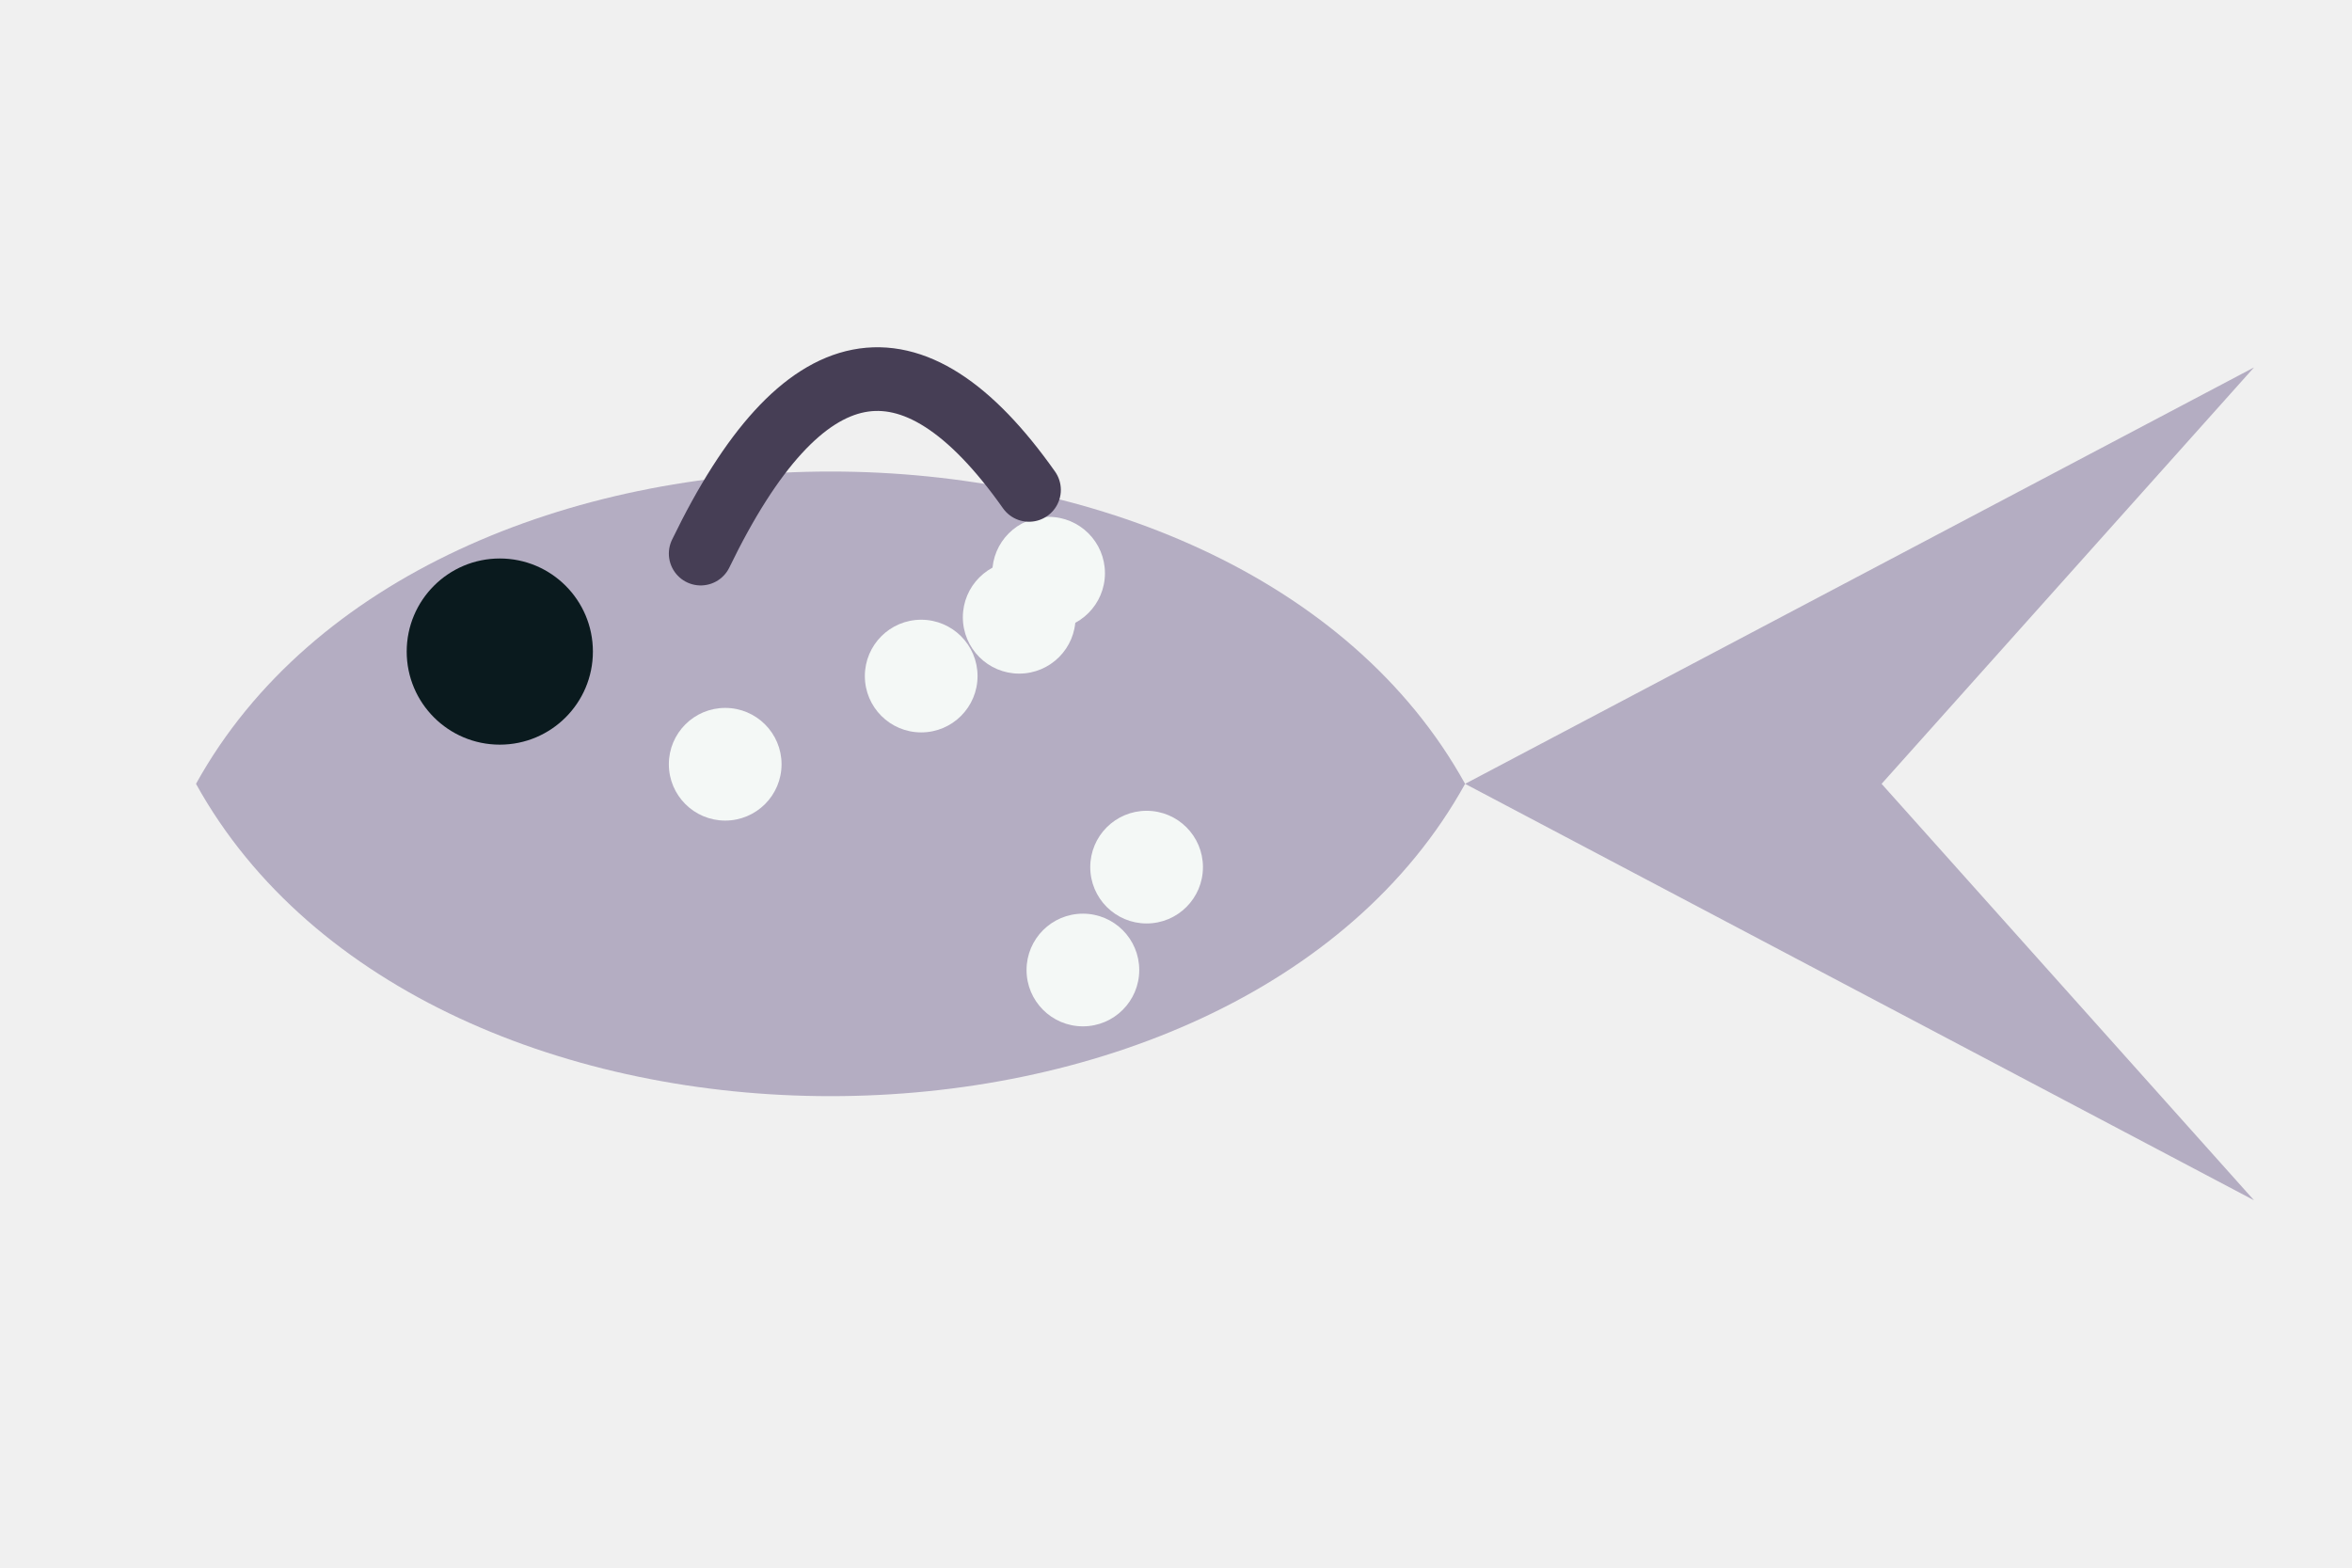
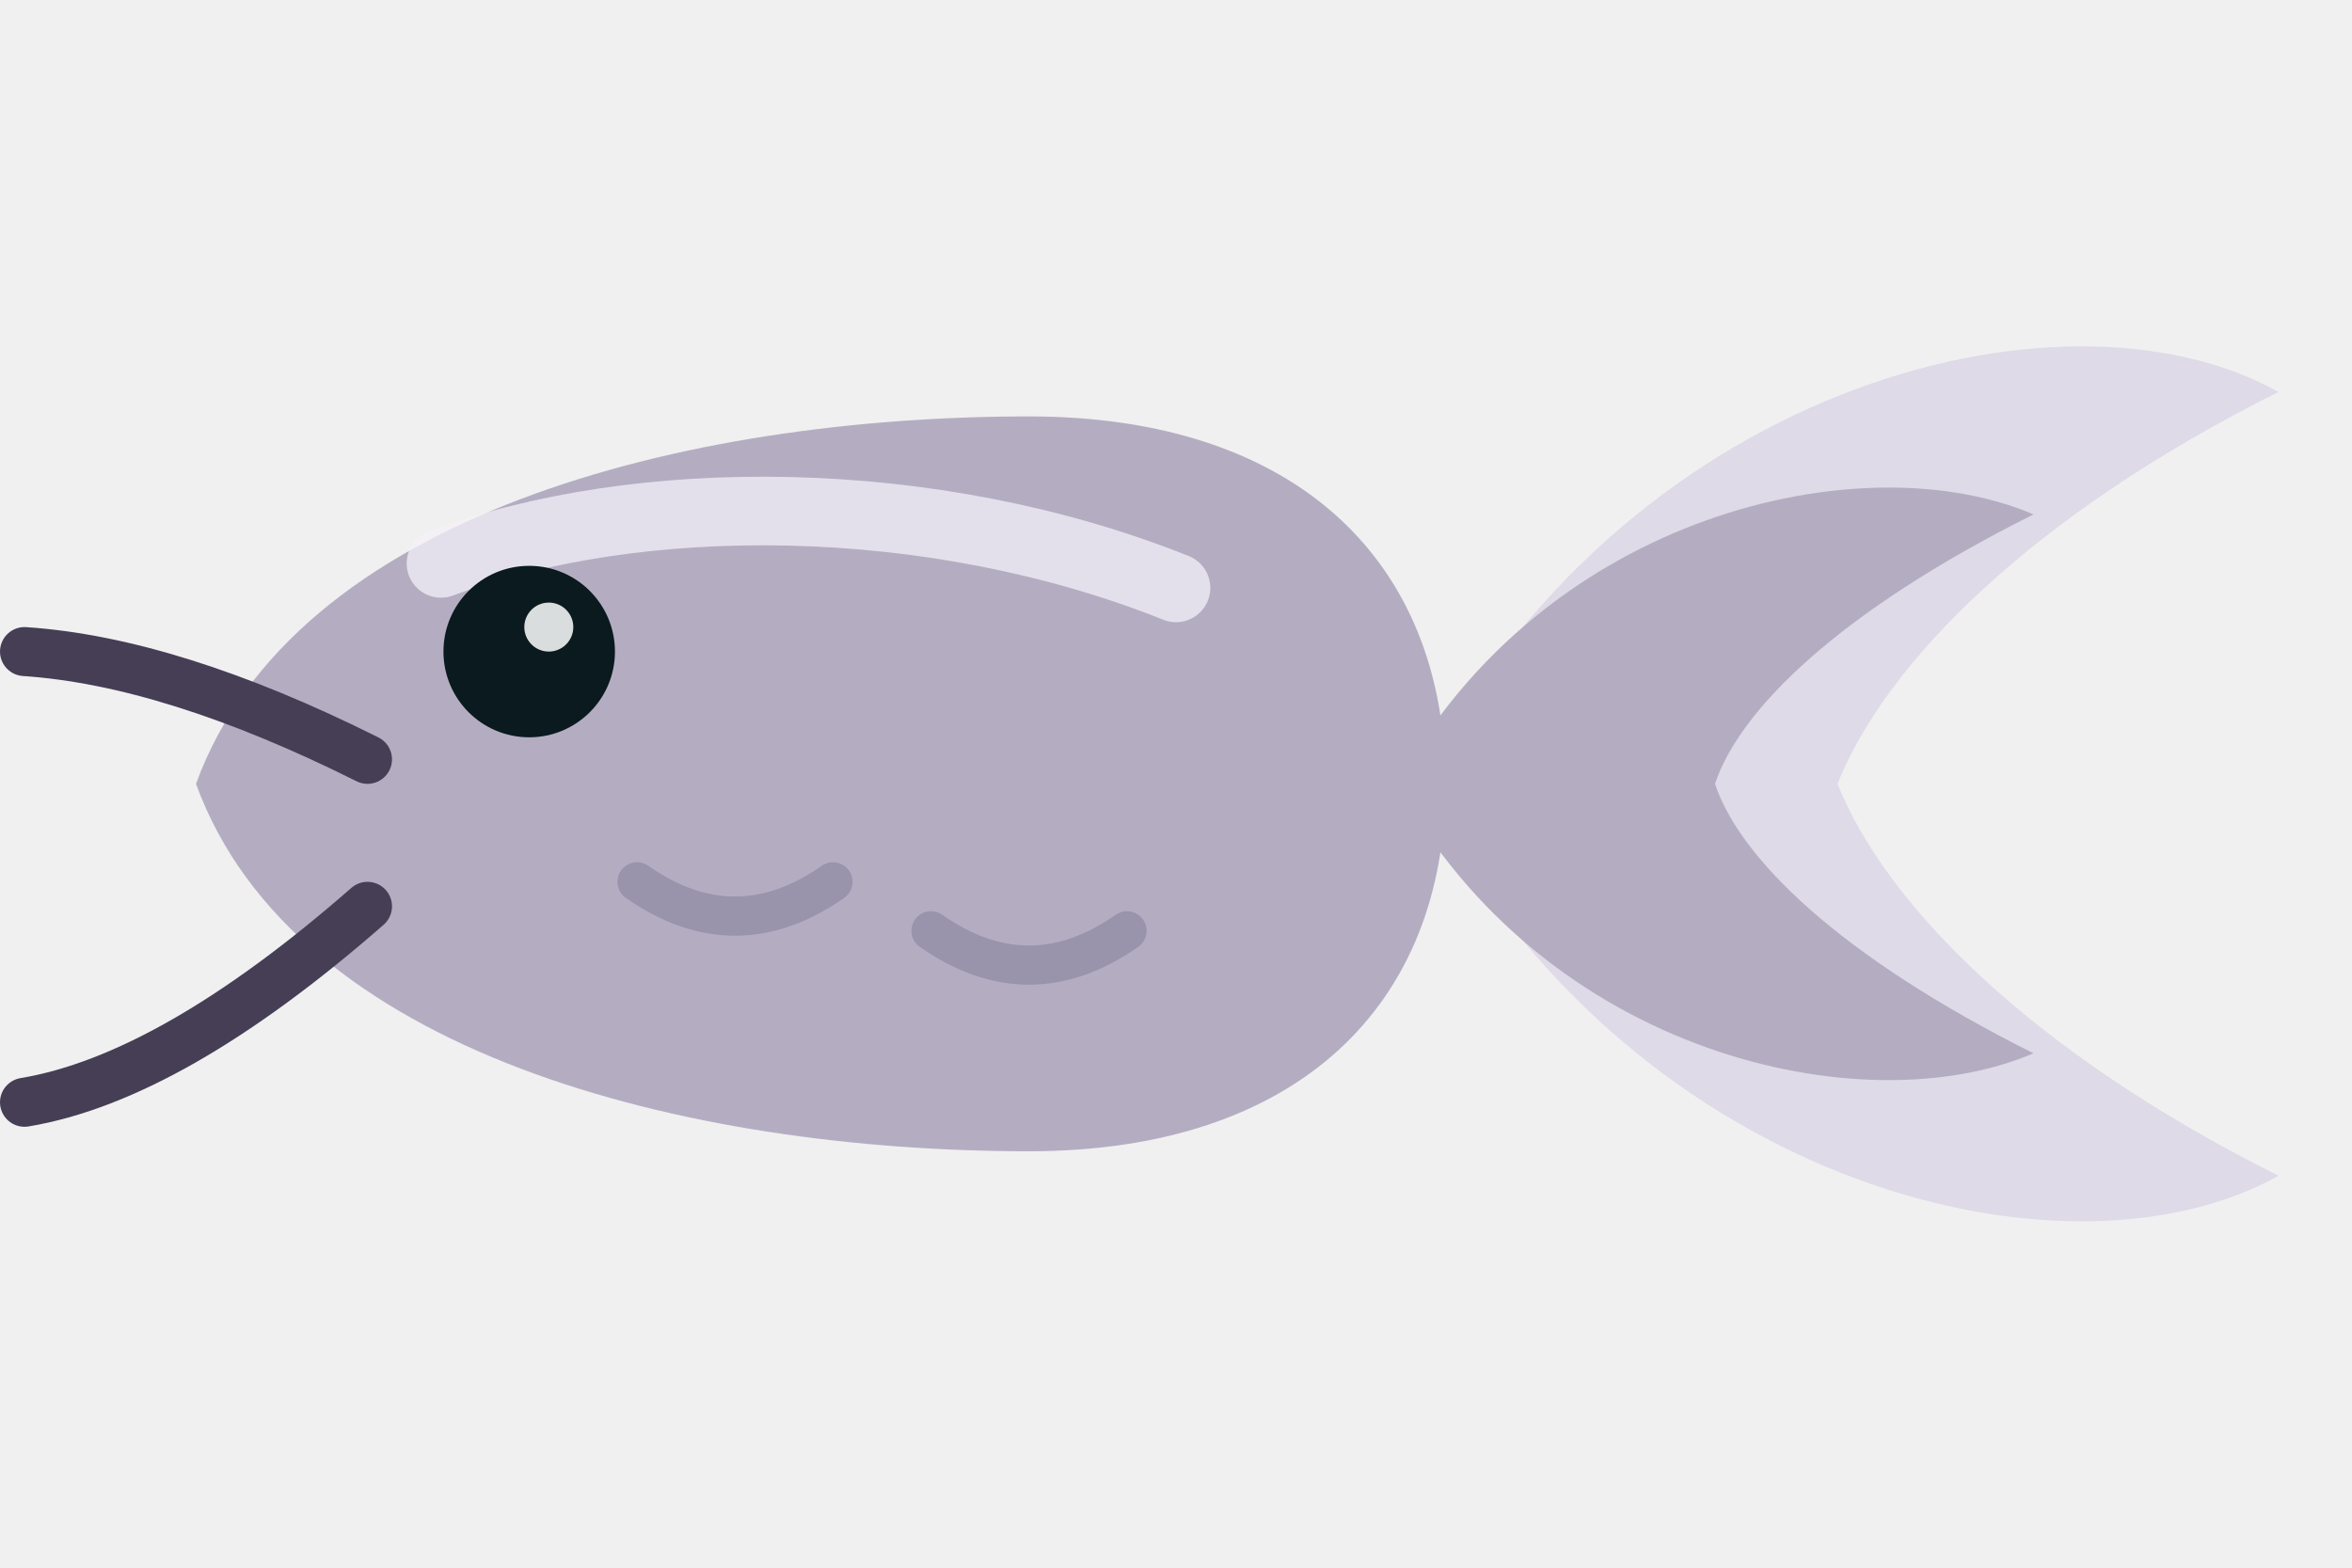
<svg xmlns="http://www.w3.org/2000/svg" viewBox="0 0 48 32">
-   <path d="M29.9 16L46.0 7.5L38.4 16L46.0 24.5z" fill="#b4adc2" />
-   <path d="M4.0 16C8.7 7.5 25.2 7.5 29.9 16C25.2 24.5 8.7 24.5 4.0 16z" fill="#b4adc2" />
-   <circle cx="18.8" cy="13.8" r="1.15" fill="#f4f8f6" />
-   <circle cx="14.8" cy="15.6" r="1.15" fill="#f4f8f6" />
-   <circle cx="20.8" cy="12.6" r="1.15" fill="#f4f8f6" />
-   <circle cx="21.4" cy="11.7" r="1.15" fill="#f4f8f6" />
-   <circle cx="22.1" cy="19.8" r="1.15" fill="#f4f8f6" />
-   <circle cx="23.4" cy="17.7" r="1.15" fill="#f4f8f6" />
-   <path d="M14.3 11.3q3.1 -6.4 6.7 -1.3" stroke="#463e55" stroke-width="1.3" fill="none" stroke-linecap="round" />
-   <circle cx="10.2" cy="13.3" r="1.9" fill="#0a1a1e" />
+   <path d="M29 16C33 8 42 5.5 46.5 8C41.5 10.5 38.5 13.5 37.5 16C38.5 18.5 41.5 21.5 46.5 24C42 26.5 33 24 29 16Z" fill="#dcd7e6" opacity="0.9" />
+   <path d="M28.5 16C31.5 10.5 38 9 41.5 10.5C37.5 12.5 35.5 14.5 35 16C35.5 17.5 37.5 19.5 41.5 21.5C38 23 31.5 21.5 28.5 16Z" fill="#b4adc2" />
+   <path d="M4 16C6 10.5 14 8.5 21 8.5C26.5 8.5 29.5 11.5 29.5 16C29.5 20.5 26.5 23.5 21 23.5C14 23.5 6 21.5 4 16Z" fill="#b4adc2" />
+   <path d="M9 11.5C13 10 19 10 24 12" stroke="#f4f2f8" stroke-width="1.4" fill="none" stroke-linecap="round" opacity="0.75" />
+   <path d="M13 18q2 1.4 4 0M19 19q2 1.4 4 0" stroke="#8f87a3" stroke-width="0.8" fill="none" stroke-linecap="round" opacity="0.7" />
+   <path d="M7.5 18.5q-4 3.5 -7 4" stroke="#463e55" stroke-width="1" fill="none" stroke-linecap="round" />
+   <path d="M7.5 15.5q-4 -2 -7 -2.2" stroke="#463e55" stroke-width="1" fill="none" stroke-linecap="round" />
+   <circle cx="10.8" cy="13.3" r="1.75" fill="#0a1a1e" />
+   <circle cx="11.2" cy="12.8" r="0.5" fill="#fff" opacity="0.85" />
</svg>
